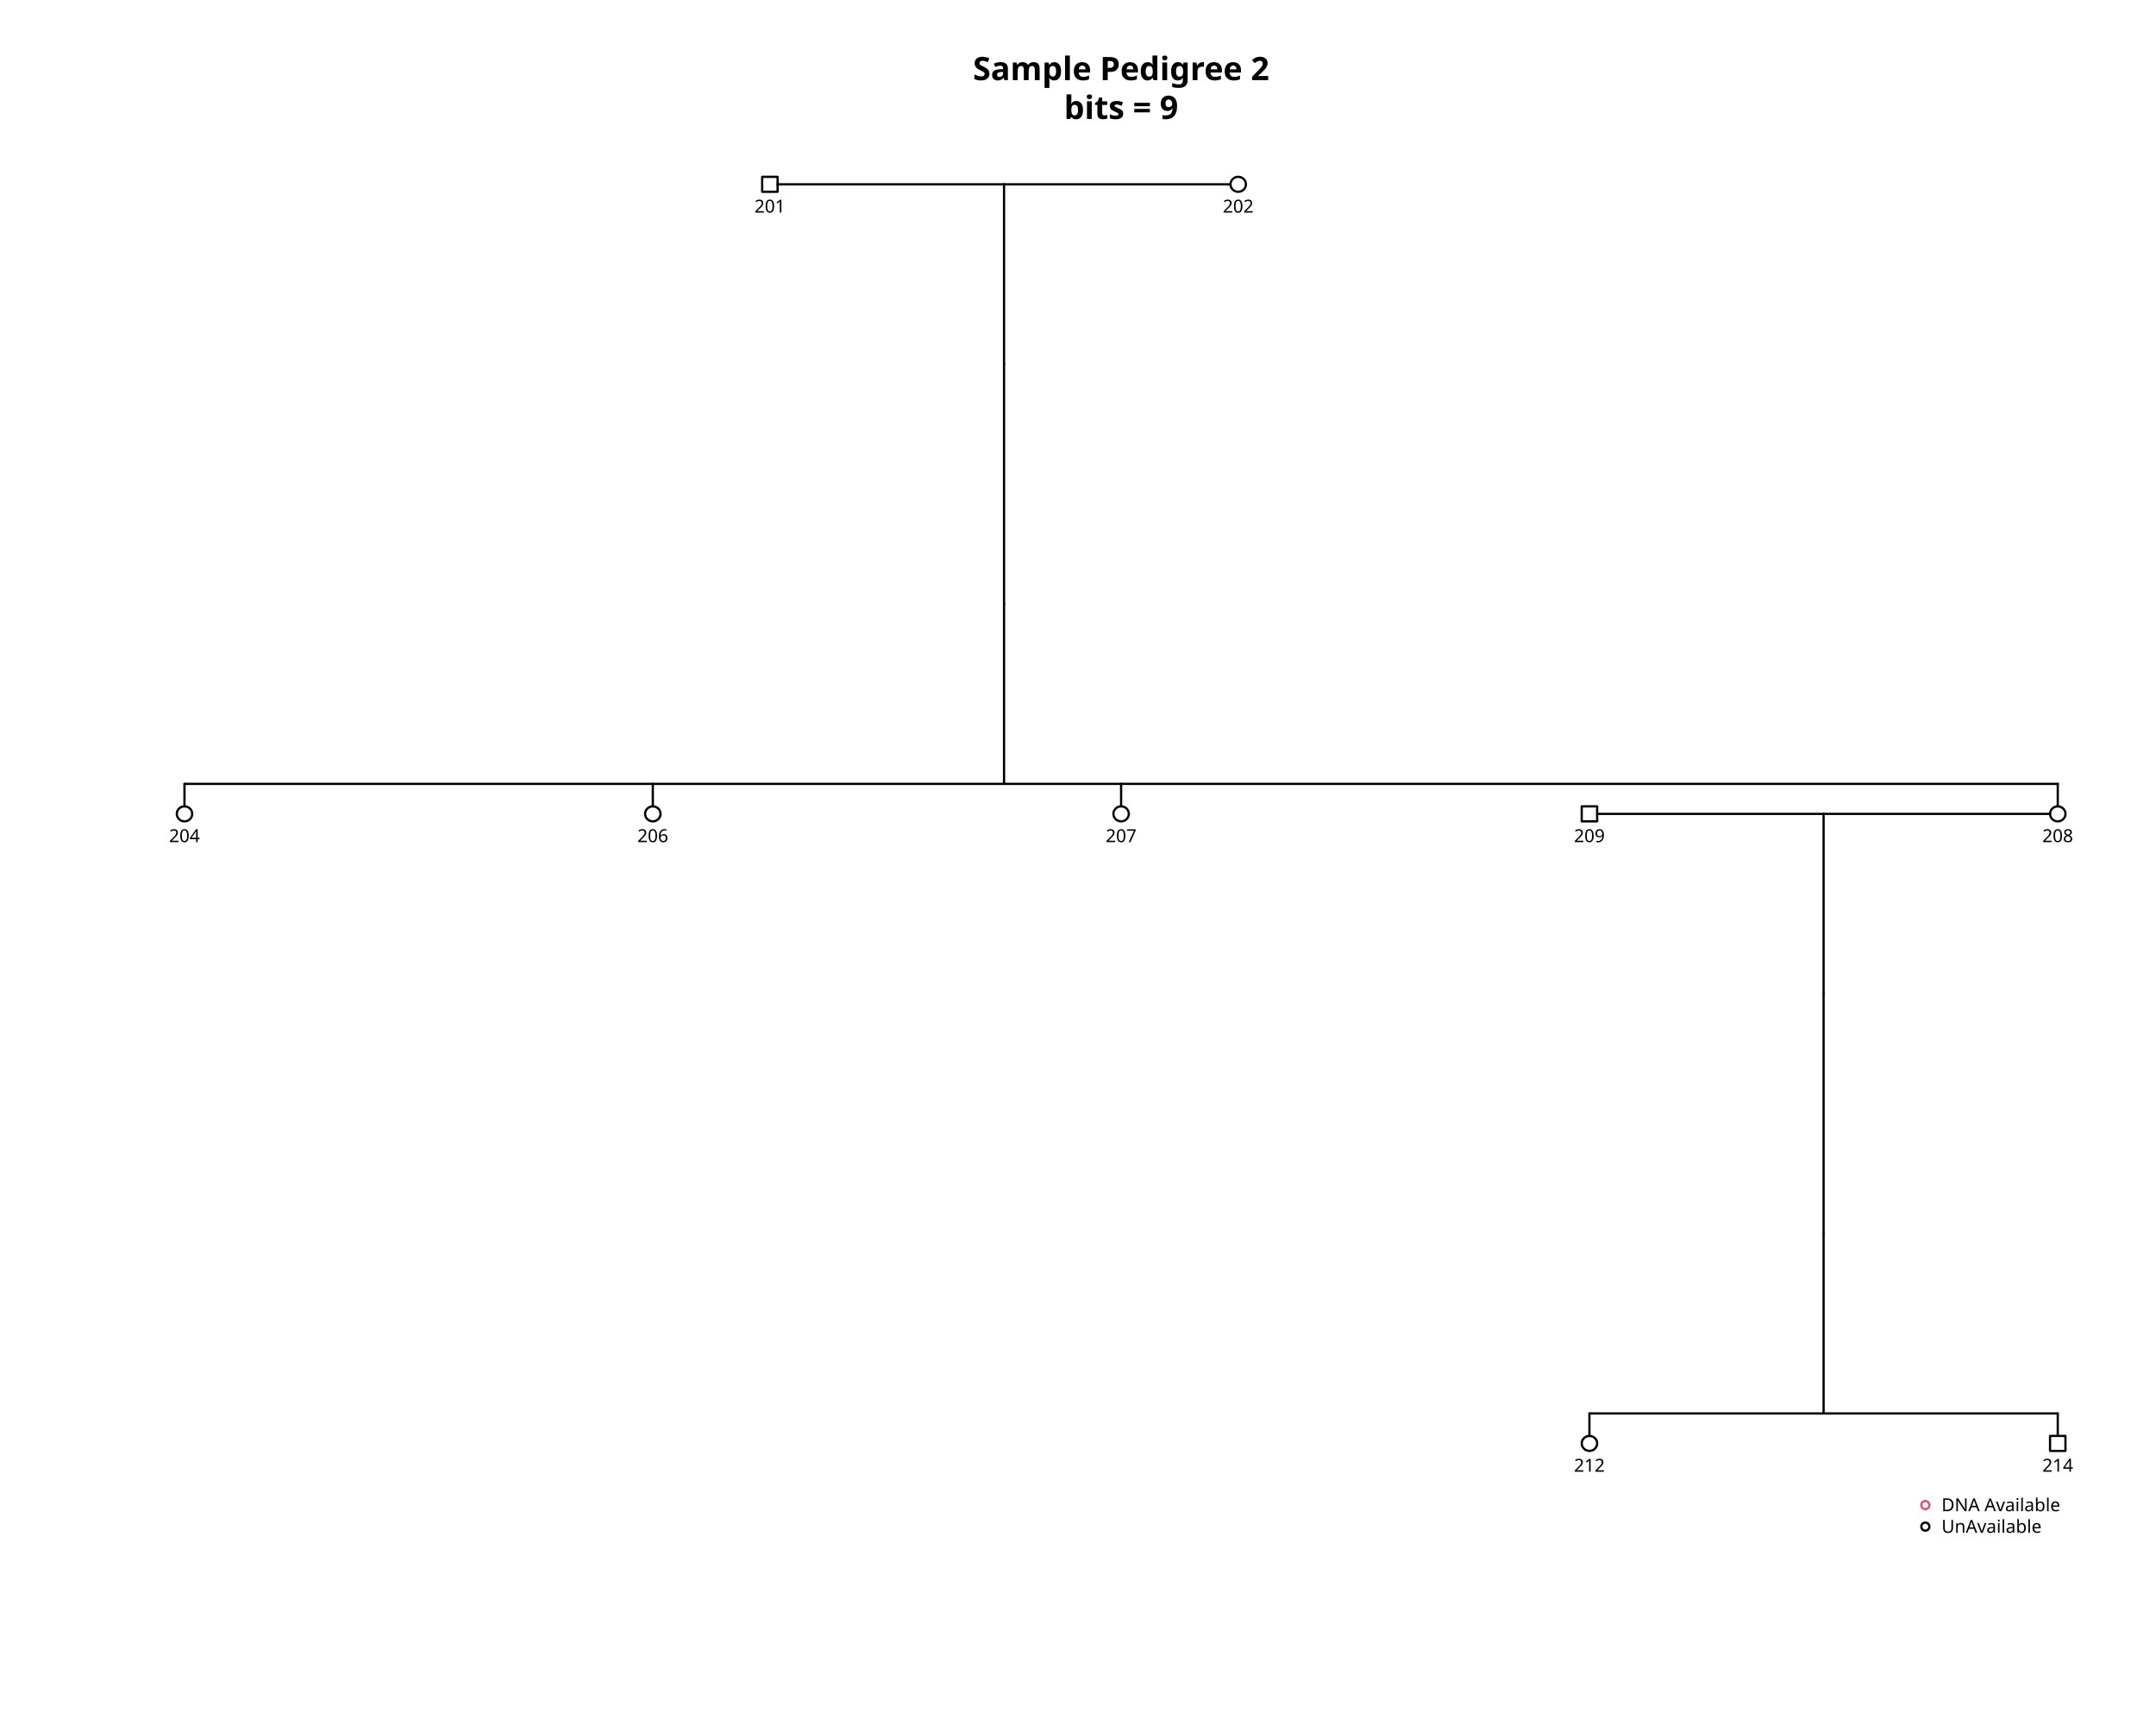
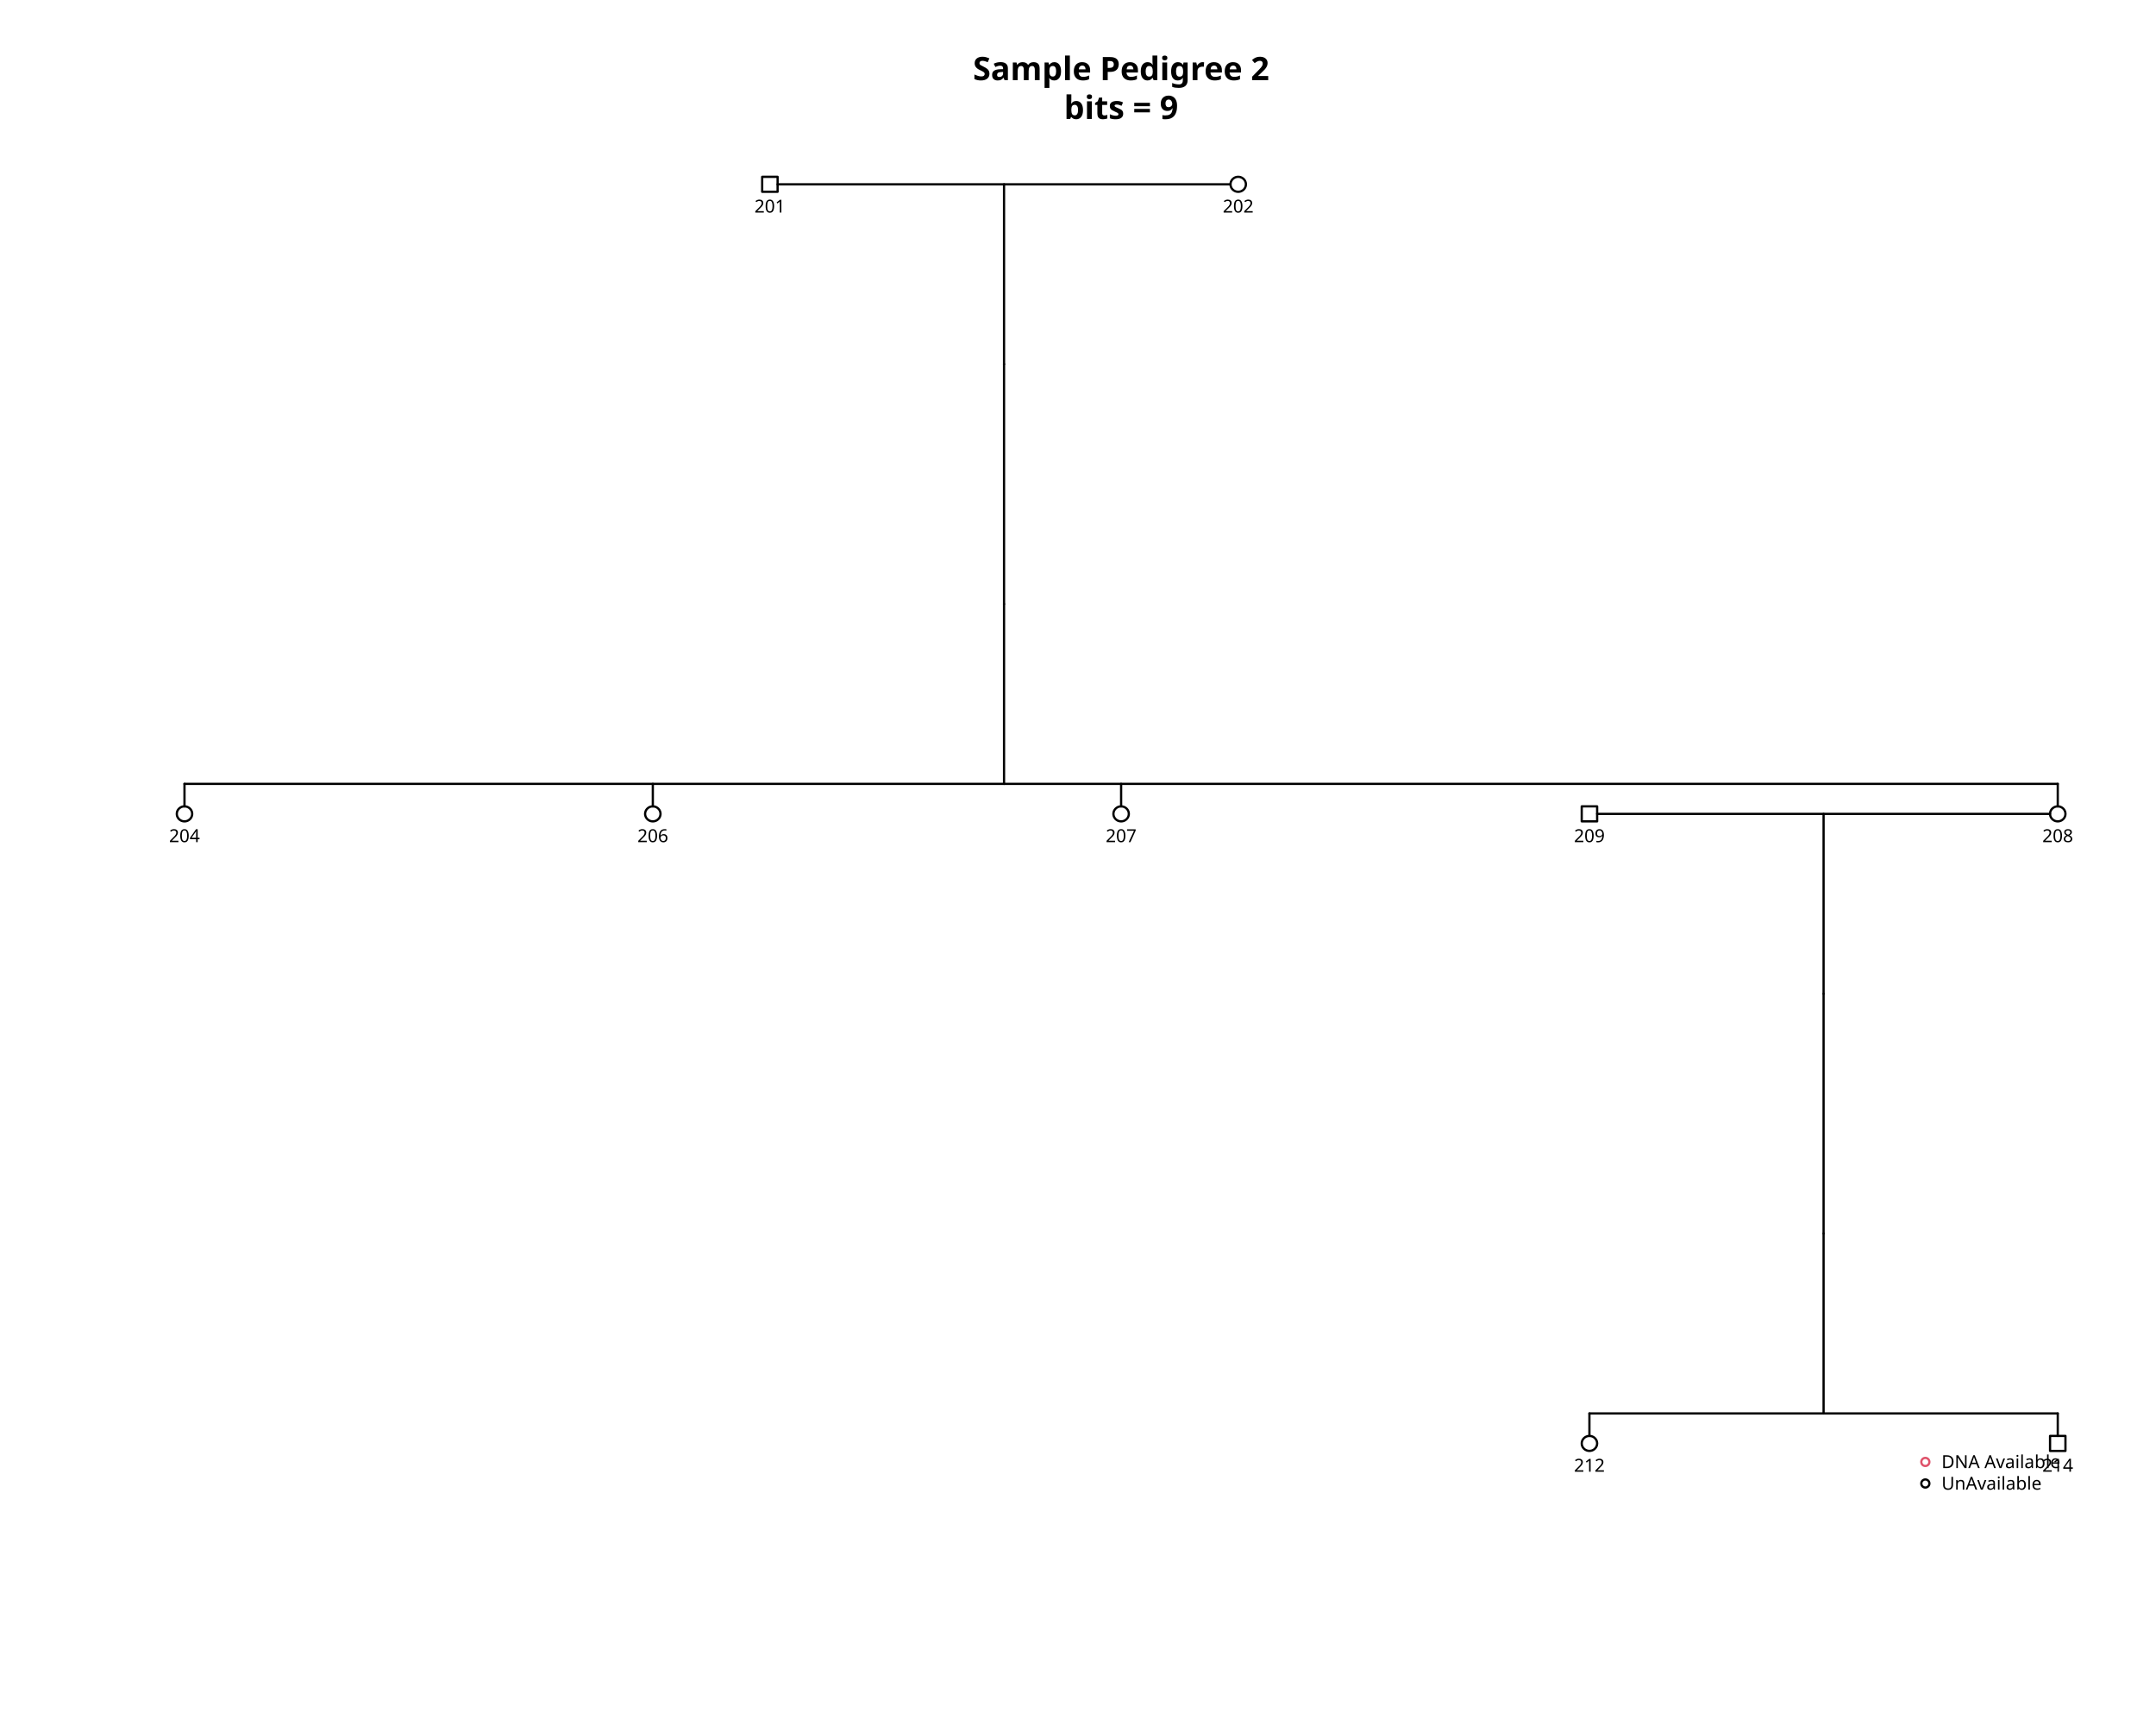
<svg xmlns="http://www.w3.org/2000/svg" class="svglite" data-engine-version="2.0" width="720.00pt" height="576.00pt" viewBox="0 0 720.00 576.00">
  <defs>
    <style type="text/css">
    .svglite line, .svglite polyline, .svglite polygon, .svglite path, .svglite rect, .svglite circle {
      fill: none;
      stroke: #000000;
      stroke-linecap: round;
      stroke-linejoin: round;
      stroke-miterlimit: 10.00;
    }
  </style>
  </defs>
  <rect width="100%" height="100%" style="stroke: none; fill: #FFFFFF;" />
  <defs>
    <clipPath id="cpMC4wMHw3MjAuMDB8MC4wMHw1NzYuMDA=">
      <rect x="0.00" y="0.00" width="720.00" height="576.00" />
    </clipPath>
  </defs>
  <g clip-path="url(#cpMC4wMHw3MjAuMDB8MC4wMHw1NzYuMDA=)">
    <polygon points="254.53,59.04 254.53,64.04 259.68,64.04 259.68,59.04 " style="stroke-width: 0.75; fill: #FFFFFF;" />
    <text x="257.10" y="70.98" text-anchor="middle" style="font-size: 6.00px; font-family: sans;" textLength="10.01px" lengthAdjust="spacingAndGlyphs">201</text>
    <polygon points="416.07,61.54 416.05,61.86 415.99,62.18 415.88,62.48 415.74,62.77 415.56,63.04 415.35,63.28 415.10,63.50 414.83,63.68 414.54,63.83 414.23,63.94 413.91,64.01 413.58,64.04 413.25,64.03 412.93,63.98 412.61,63.89 412.31,63.76 412.03,63.59 411.77,63.39 411.54,63.16 411.34,62.91 411.18,62.63 411.06,62.33 410.98,62.02 410.93,61.70 410.93,61.38 410.98,61.06 411.06,60.75 411.18,60.46 411.34,60.18 411.54,59.92 411.77,59.69 412.03,59.49 412.31,59.32 412.61,59.19 412.93,59.10 413.25,59.05 413.58,59.04 413.91,59.07 414.23,59.14 414.54,59.25 414.83,59.40 415.10,59.59 415.35,59.80 415.56,60.05 415.74,60.31 415.88,60.60 415.99,60.91 416.05,61.22 416.07,61.54 " style="stroke-width: 0.75; fill: #FFFFFF;" />
    <text x="413.50" y="70.98" text-anchor="middle" style="font-size: 6.00px; font-family: sans;" textLength="10.01px" lengthAdjust="spacingAndGlyphs">202</text>
    <polygon points="64.18,271.76 64.16,272.08 64.10,272.39 63.99,272.70 63.85,272.99 63.67,273.25 63.46,273.50 63.21,273.71 62.94,273.90 62.65,274.05 62.34,274.16 62.02,274.23 61.69,274.26 61.36,274.25 61.04,274.20 60.72,274.11 60.42,273.98 60.14,273.81 59.88,273.61 59.65,273.38 59.46,273.12 59.29,272.84 59.17,272.55 59.09,272.24 59.05,271.92 59.05,271.60 59.09,271.28 59.17,270.97 59.29,270.67 59.46,270.39 59.65,270.14 59.88,269.91 60.14,269.71 60.42,269.54 60.72,269.41 61.04,269.32 61.36,269.27 61.69,269.26 62.02,269.29 62.34,269.36 62.65,269.47 62.94,269.62 63.21,269.80 63.46,270.02 63.67,270.26 63.85,270.53 63.99,270.82 64.10,271.12 64.16,271.44 64.18,271.76 " style="stroke-width: 0.75; fill: #FFFFFF;" />
    <text x="61.61" y="281.20" text-anchor="middle" style="font-size: 6.00px; font-family: sans;" textLength="10.01px" lengthAdjust="spacingAndGlyphs">204</text>
    <polygon points="220.58,271.76 220.56,272.08 220.49,272.39 220.39,272.70 220.25,272.99 220.07,273.25 219.85,273.50 219.61,273.71 219.34,273.90 219.05,274.05 218.74,274.16 218.42,274.23 218.09,274.26 217.76,274.25 217.43,274.20 217.12,274.11 216.82,273.98 216.53,273.81 216.28,273.61 216.05,273.38 215.85,273.12 215.69,272.84 215.57,272.55 215.48,272.24 215.44,271.92 215.44,271.60 215.48,271.28 215.57,270.97 215.69,270.67 215.85,270.39 216.05,270.14 216.28,269.91 216.53,269.71 216.82,269.54 217.12,269.41 217.43,269.32 217.76,269.27 218.09,269.26 218.42,269.29 218.74,269.36 219.05,269.47 219.34,269.62 219.61,269.80 219.85,270.02 220.07,270.26 220.25,270.53 220.39,270.82 220.49,271.12 220.56,271.44 220.58,271.76 " style="stroke-width: 0.75; fill: #FFFFFF;" />
    <text x="218.01" y="281.20" text-anchor="middle" style="font-size: 6.00px; font-family: sans;" textLength="10.01px" lengthAdjust="spacingAndGlyphs">206</text>
    <polygon points="376.97,271.76 376.95,272.08 376.89,272.39 376.78,272.70 376.64,272.99 376.46,273.25 376.25,273.50 376.00,273.71 375.73,273.90 375.44,274.05 375.13,274.16 374.81,274.23 374.48,274.26 374.15,274.25 373.83,274.20 373.51,274.11 373.21,273.98 372.93,273.81 372.67,273.61 372.44,273.38 372.25,273.12 372.08,272.84 371.96,272.55 371.88,272.24 371.83,271.92 371.83,271.60 371.88,271.28 371.96,270.97 372.08,270.67 372.25,270.39 372.44,270.14 372.67,269.91 372.93,269.71 373.21,269.54 373.51,269.41 373.83,269.32 374.15,269.27 374.48,269.26 374.81,269.29 375.13,269.36 375.44,269.47 375.73,269.62 376.00,269.80 376.25,270.02 376.46,270.26 376.64,270.53 376.78,270.82 376.89,271.12 376.95,271.44 376.97,271.76 " style="stroke-width: 0.75; fill: #FFFFFF;" />
    <text x="374.40" y="281.20" text-anchor="middle" style="font-size: 6.00px; font-family: sans;" textLength="10.01px" lengthAdjust="spacingAndGlyphs">207</text>
    <polygon points="528.22,269.26 528.22,274.26 533.37,274.26 533.37,269.26 " style="stroke-width: 0.75; fill: #FFFFFF;" />
    <text x="530.79" y="281.20" text-anchor="middle" style="font-size: 6.00px; font-family: sans;" textLength="10.01px" lengthAdjust="spacingAndGlyphs">209</text>
    <polygon points="689.76,271.76 689.74,272.08 689.68,272.39 689.57,272.70 689.43,272.99 689.25,273.25 689.04,273.50 688.79,273.71 688.52,273.90 688.23,274.05 687.92,274.16 687.60,274.23 687.27,274.26 686.94,274.25 686.62,274.20 686.30,274.11 686.00,273.98 685.72,273.81 685.46,273.61 685.23,273.38 685.03,273.12 684.87,272.84 684.75,272.55 684.67,272.24 684.62,271.92 684.62,271.60 684.67,271.28 684.75,270.97 684.87,270.67 685.03,270.39 685.23,270.14 685.46,269.91 685.72,269.71 686.00,269.54 686.30,269.41 686.62,269.32 686.94,269.27 687.27,269.26 687.60,269.29 687.92,269.36 688.23,269.47 688.52,269.62 688.79,269.80 689.04,270.02 689.25,270.26 689.43,270.53 689.57,270.82 689.68,271.12 689.74,271.44 689.76,271.76 " style="stroke-width: 0.75; fill: #FFFFFF;" />
    <text x="687.19" y="281.20" text-anchor="middle" style="font-size: 6.00px; font-family: sans;" textLength="10.01px" lengthAdjust="spacingAndGlyphs">208</text>
    <polygon points="533.37,481.97 533.34,482.29 533.28,482.61 533.18,482.91 533.03,483.20 532.85,483.47 532.64,483.71 532.40,483.93 532.13,484.11 531.84,484.26 531.53,484.37 531.20,484.44 530.88,484.47 530.55,484.46 530.22,484.41 529.91,484.32 529.61,484.19 529.32,484.03 529.07,483.83 528.84,483.60 528.64,483.34 528.48,483.06 528.35,482.76 528.27,482.45 528.23,482.14 528.23,481.81 528.27,481.50 528.35,481.19 528.48,480.89 528.64,480.61 528.84,480.35 529.07,480.12 529.32,479.92 529.61,479.76 529.91,479.63 530.22,479.54 530.55,479.49 530.88,479.48 531.20,479.51 531.53,479.58 531.84,479.69 532.13,479.84 532.40,480.02 532.64,480.24 532.85,480.48 533.03,480.75 533.18,481.04 533.28,481.34 533.34,481.66 533.37,481.97 " style="stroke-width: 0.75; fill: #FFFFFF;" />
    <text x="530.79" y="491.42" text-anchor="middle" style="font-size: 6.00px; font-family: sans;" textLength="10.01px" lengthAdjust="spacingAndGlyphs">212</text>
    <polygon points="684.62,479.47 684.62,484.48 689.76,484.48 689.76,479.47 " style="stroke-width: 0.75; fill: #FFFFFF;" />
    <text x="687.19" y="491.42" text-anchor="middle" style="font-size: 6.00px; font-family: sans;" textLength="10.01px" lengthAdjust="spacingAndGlyphs">214</text>
    <line x1="259.68" y1="61.54" x2="410.93" y2="61.54" style="stroke-width: 0.75;" />
    <line x1="533.37" y1="271.76" x2="684.62" y2="271.76" style="stroke-width: 0.75;" />
    <line x1="61.61" y1="269.26" x2="61.61" y2="261.75" style="stroke-width: 0.75;" />
    <line x1="218.01" y1="269.26" x2="218.01" y2="261.75" style="stroke-width: 0.75;" />
    <line x1="374.40" y1="269.26" x2="374.40" y2="261.75" style="stroke-width: 0.75;" />
    <line x1="687.19" y1="269.26" x2="687.19" y2="261.75" style="stroke-width: 0.75;" />
    <line x1="61.61" y1="261.75" x2="687.19" y2="261.75" style="stroke-width: 0.75;" />
    <line x1="335.30" y1="261.75" x2="335.30" y2="201.69" style="stroke-width: 0.75;" />
    <line x1="335.30" y1="201.69" x2="335.30" y2="121.60" style="stroke-width: 0.75;" />
    <line x1="335.30" y1="121.60" x2="335.30" y2="61.54" style="stroke-width: 0.75;" />
    <line x1="530.79" y1="479.47" x2="530.79" y2="471.97" style="stroke-width: 0.75;" />
    <line x1="687.19" y1="479.47" x2="687.19" y2="471.97" style="stroke-width: 0.75;" />
    <line x1="530.79" y1="471.97" x2="687.19" y2="471.97" style="stroke-width: 0.75;" />
    <line x1="608.99" y1="471.97" x2="608.99" y2="411.91" style="stroke-width: 0.75;" />
    <line x1="608.99" y1="411.91" x2="608.99" y2="331.82" style="stroke-width: 0.75;" />
    <line x1="608.99" y1="331.82" x2="608.99" y2="271.76" style="stroke-width: 0.75;" />
-     <circle cx="642.97" cy="502.56" r="1.35" style="stroke-width: 0.75; stroke: #DF536B;" />
-     <circle cx="642.97" cy="509.76" r="1.35" style="stroke-width: 0.75;" />
-     <text x="648.37" y="504.62" style="font-size: 6.00px; font-family: sans;" textLength="38.69px" lengthAdjust="spacingAndGlyphs">DNA Available</text>
-     <text x="648.37" y="511.82" style="font-size: 6.00px; font-family: sans;" textLength="32.02px" lengthAdjust="spacingAndGlyphs">UnAvailable</text>
+     <circle cx="642.97" cy="488.16" r="1.35" style="stroke-width: 0.75; stroke: #DF536B;" />
+     <circle cx="642.97" cy="495.36" r="1.35" style="stroke-width: 0.75;" />
+     <text x="648.37" y="490.22" style="font-size: 6.00px; font-family: sans;" textLength="38.69px" lengthAdjust="spacingAndGlyphs">DNA Available</text>
+     <text x="648.37" y="497.42" style="font-size: 6.00px; font-family: sans;" textLength="32.02px" lengthAdjust="spacingAndGlyphs">UnAvailable</text>
    <text x="374.40" y="26.76" text-anchor="middle" style="font-size: 10.80px; font-weight: bold; font-family: sans;" textLength="94.87px" lengthAdjust="spacingAndGlyphs">Sample Pedigree 2 </text>
    <text x="374.40" y="39.72" text-anchor="middle" style="font-size: 10.80px; font-weight: bold; font-family: sans;" textLength="38.13px" lengthAdjust="spacingAndGlyphs">bits =  9</text>
  </g>
</svg>
